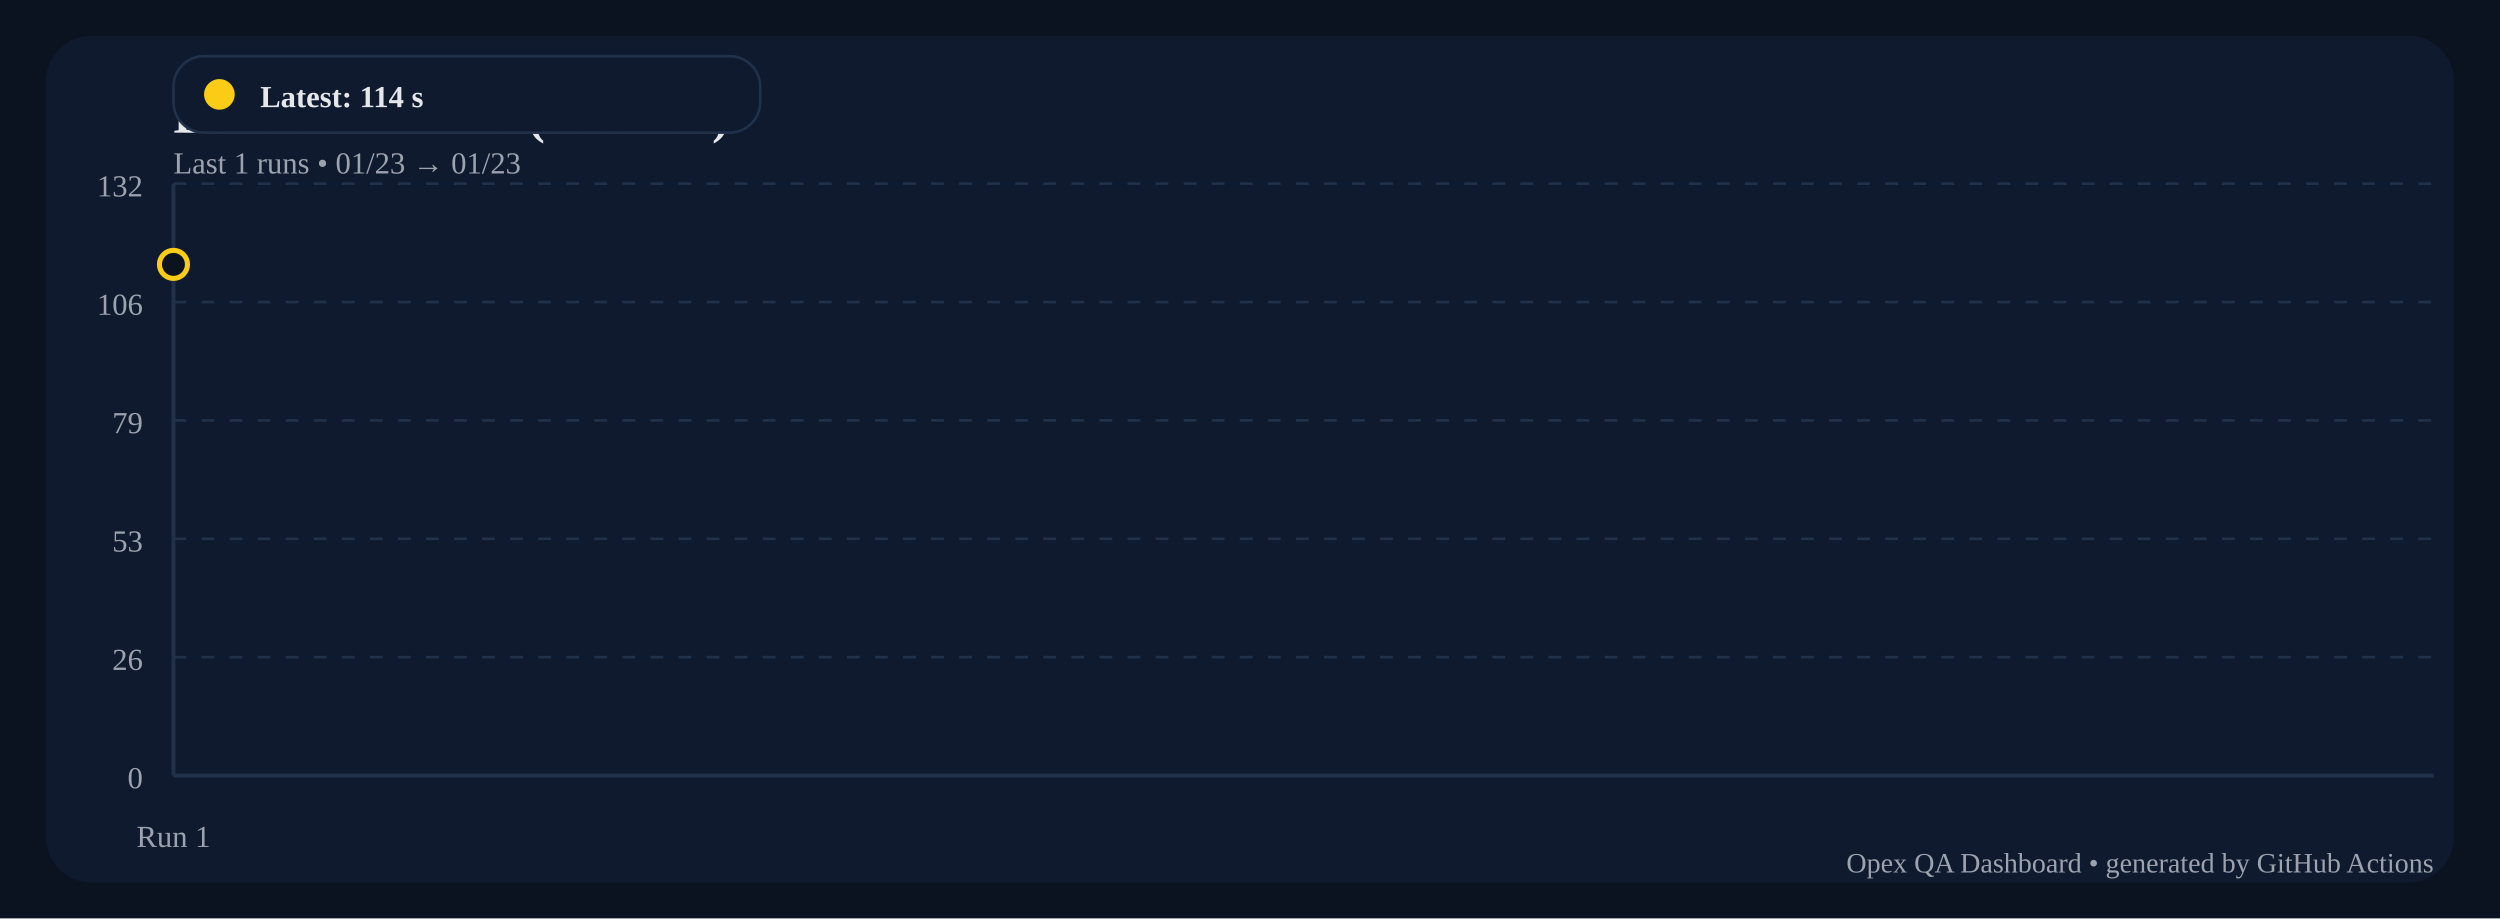
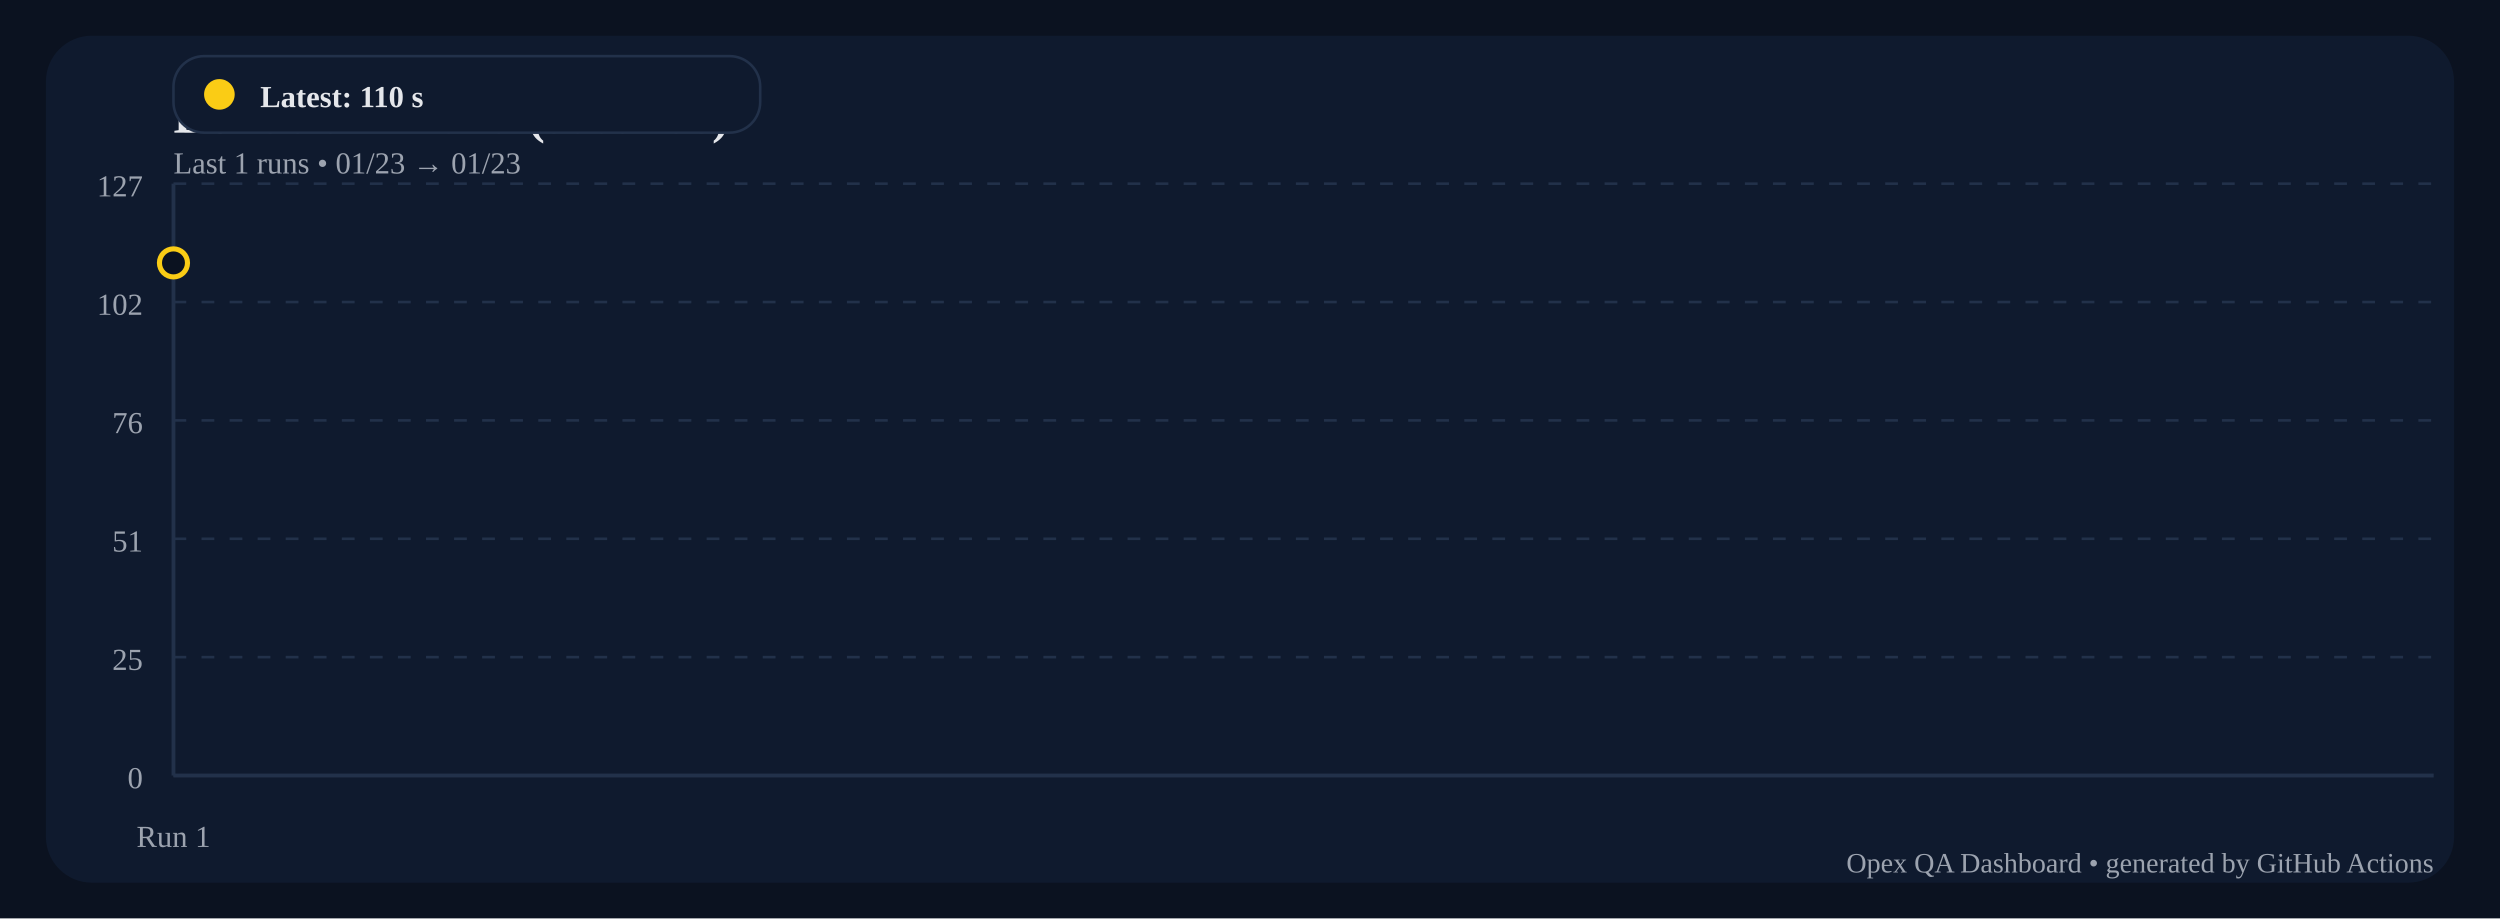
<svg xmlns="http://www.w3.org/2000/svg" width="980" height="360" viewBox="0 0 980 360">
  <defs>
    <linearGradient id="lineGlow_duration.svg" x1="0" y1="0" x2="1" y2="0">
      <stop offset="0" stop-color="#facc15" stop-opacity="0.15" />
      <stop offset="1" stop-color="#facc15" stop-opacity="0.45" />
    </linearGradient>
  </defs>
  <rect x="0" y="0" width="980" height="360" fill="#0b1220" />
  <rect x="18" y="14" width="944" height="332" rx="18" fill="#0f1a2e" />
  <text x="68" y="52" fill="#e5e7eb" font-size="20" font-weight="800">Duration Trend (seconds)</text>
  <text x="68" y="68" fill="#9ca3af" font-size="12">Last 1 runs • 01/23 → 01/23</text>
  <g>
    <rect x="68" y="22" rx="12" ry="12" width="230" height="30" fill="#0f1a2e" stroke="#22314a" />
    <circle cx="86" cy="37" r="6" fill="#facc15" />
    <text x="102" y="42" fill="#e5e7eb" font-size="12" font-weight="700">
-         Latest: 114 s
+         Latest: 110 s
      </text>
  </g>
  <line x1="68" y1="72" x2="954" y2="72" stroke="#22314a" stroke-dasharray="5 6" stroke-width="1" />
  <line x1="68" y1="118.4" x2="954" y2="118.4" stroke="#22314a" stroke-dasharray="5 6" stroke-width="1" />
  <line x1="68" y1="164.8" x2="954" y2="164.8" stroke="#22314a" stroke-dasharray="5 6" stroke-width="1" />
  <line x1="68" y1="211.2" x2="954" y2="211.2" stroke="#22314a" stroke-dasharray="5 6" stroke-width="1" />
  <line x1="68" y1="257.6" x2="954" y2="257.6" stroke="#22314a" stroke-dasharray="5 6" stroke-width="1" />
  <line x1="68" y1="304" x2="954" y2="304" stroke="#22314a" stroke-dasharray="5 6" stroke-width="1" />
  <line x1="68" y1="72" x2="68" y2="304" stroke="#22314a" stroke-width="1.5" />
  <line x1="68" y1="304" x2="954" y2="304" stroke="#22314a" stroke-width="1.5" />
  <text x="56" y="77" text-anchor="end" fill="#9ca3af" font-size="12">
-         132
+         127
      </text>
  <text x="56" y="123.4" text-anchor="end" fill="#9ca3af" font-size="12">
-         106
+         102
      </text>
  <text x="56" y="169.8" text-anchor="end" fill="#9ca3af" font-size="12">
-         79
+         76
      </text>
  <text x="56" y="216.2" text-anchor="end" fill="#9ca3af" font-size="12">
-         53
+         51
      </text>
  <text x="56" y="262.6" text-anchor="end" fill="#9ca3af" font-size="12">
-         26
+         25
      </text>
  <text x="56" y="309" text-anchor="end" fill="#9ca3af" font-size="12">
        0
      </text>
  <text x="68" y="332" text-anchor="middle" fill="#9ca3af" font-size="12">Run 1</text>
-   <path d="M 68 103.636" fill="none" stroke="url(#lineGlow_duration.svg)" stroke-width="10" stroke-linecap="round" opacity="0.65" />
-   <path d="M 68 103.636" fill="none" stroke="#facc15" stroke-width="4" stroke-linecap="round" />
-   <circle cx="68" cy="103.636" r="5.5" fill="#0b1220" stroke="#facc15" stroke-width="2" />
+   <path d="M 68 103.055" fill="none" stroke="url(#lineGlow_duration.svg)" stroke-width="10" stroke-linecap="round" opacity="0.65" />
+   <path d="M 68 103.055" fill="none" stroke="#facc15" stroke-width="4" stroke-linecap="round" />
+   <circle cx="68" cy="103.055" r="5.5" fill="#0b1220" stroke="#facc15" stroke-width="2" />
  <text x="954" y="342" text-anchor="end" fill="#9ca3af" font-size="11">
      Opex QA Dashboard • generated by GitHub Actions
    </text>
</svg>
